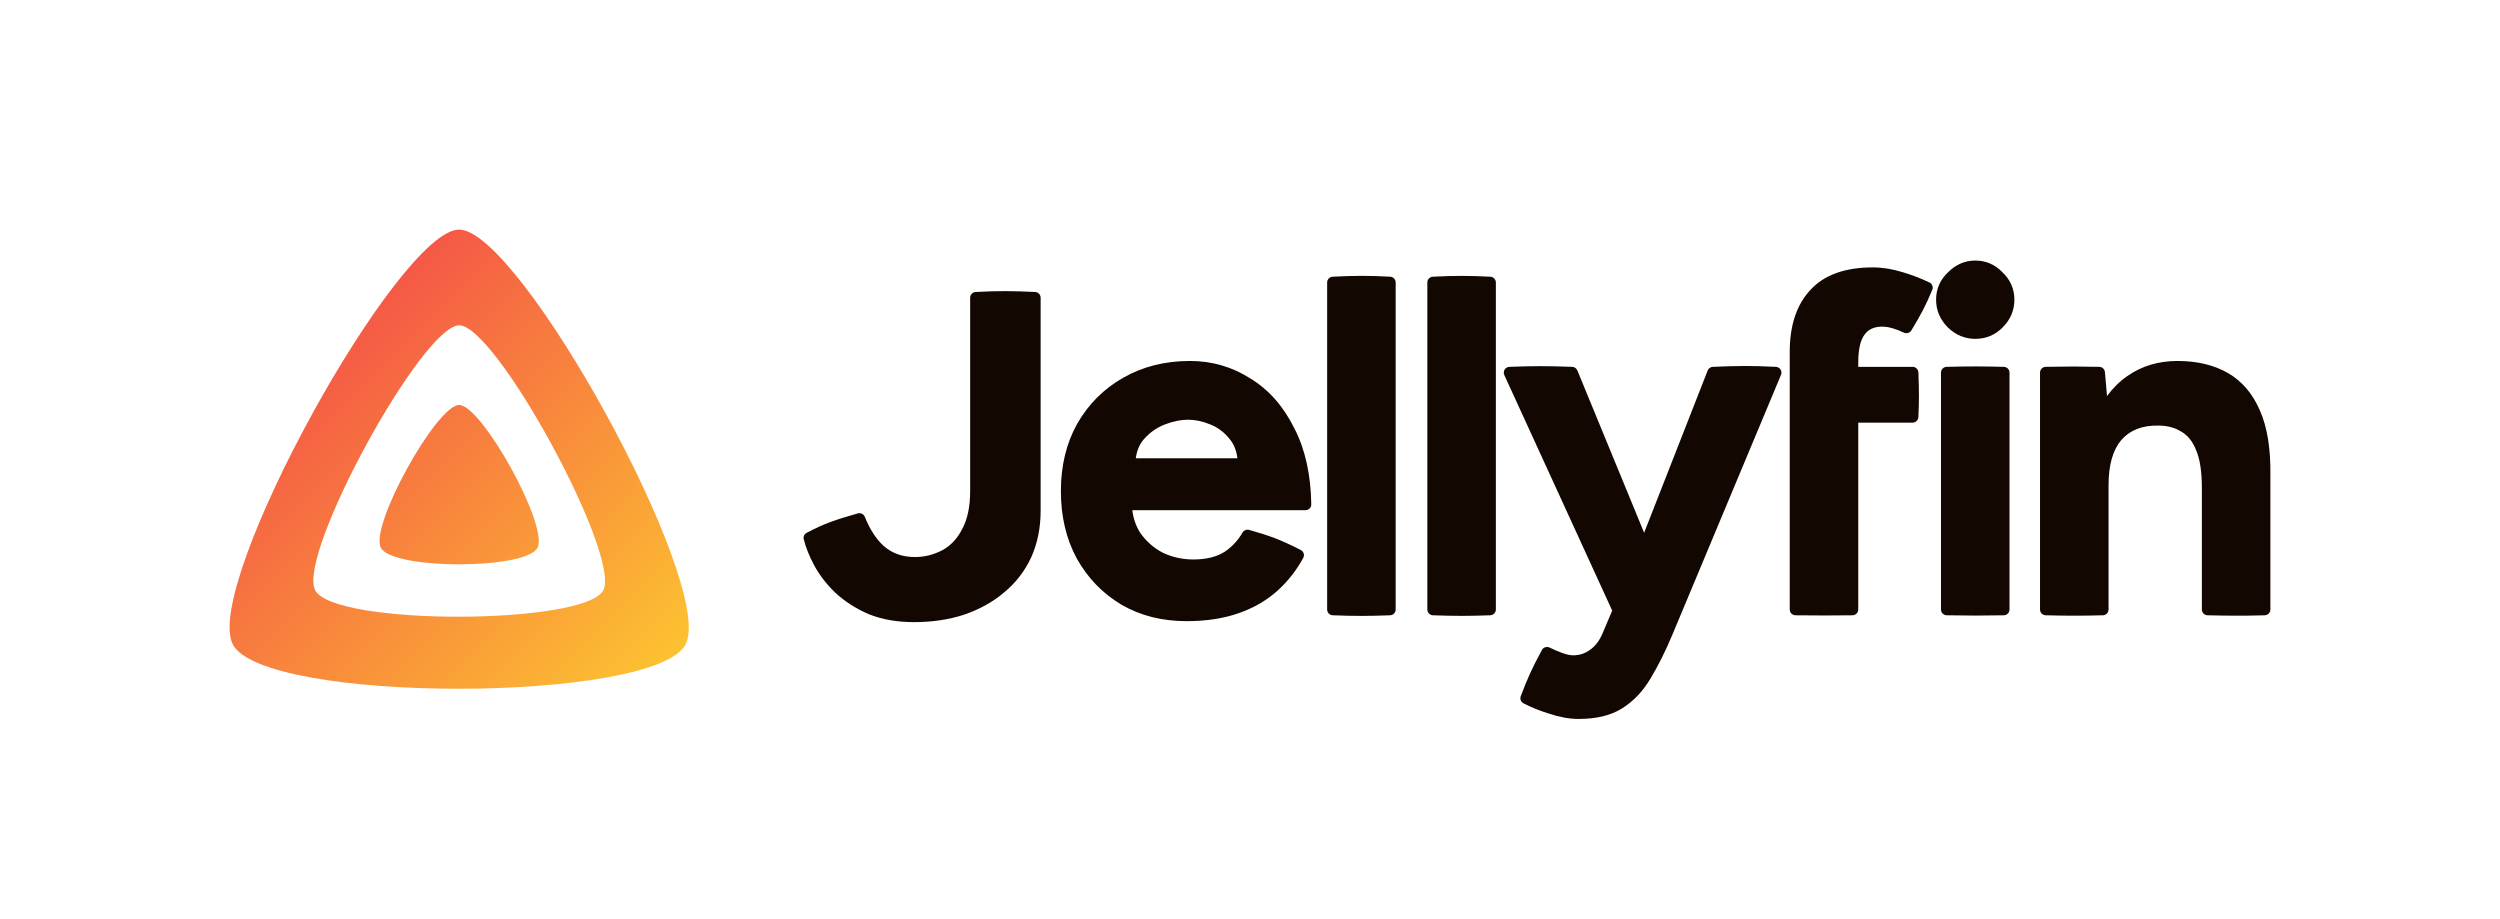
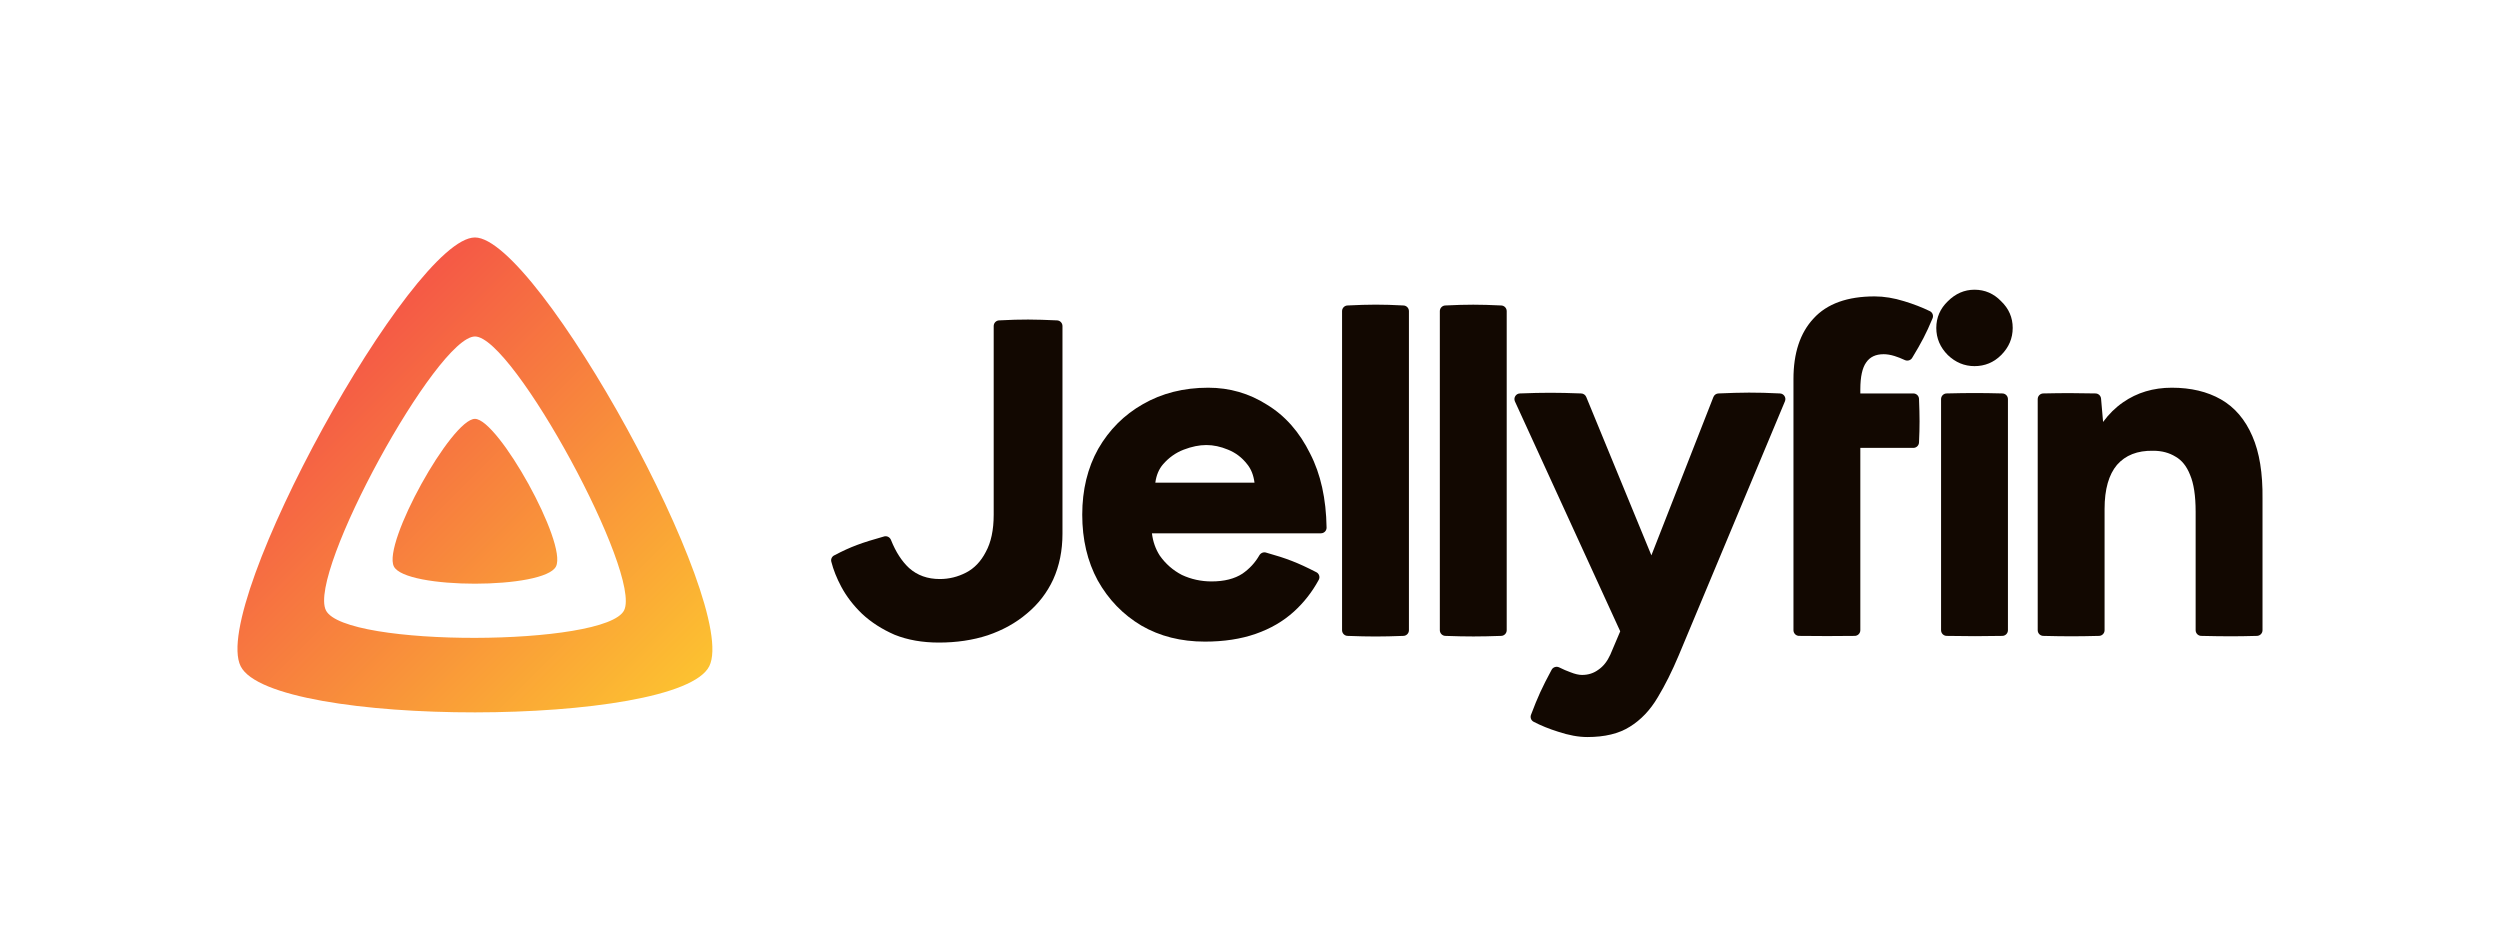
- <svg xmlns="http://www.w3.org/2000/svg" width="392" height="144" viewBox="0 0 392 144" fill="none">
+ <svg xmlns="http://www.w3.org/2000/svg" width="379" height="144" viewBox="0 0 379 144" fill="none">
  <path d="M72 63.5C75.519 63.5 86.029 82.378 84.291 85.869C82.551 89.36 61.45 89.364 59.709 85.869C57.968 82.375 68.48 63.501 72 63.5Z" fill="url(#paint0_linear_2035_3664)" />
  <path fill-rule="evenodd" clip-rule="evenodd" d="M72 36C81.532 36 112.153 91.713 107.527 100.995C102.901 110.277 41.159 110.385 36.482 100.995C31.805 91.605 62.476 36.001 72 36ZM72.01 51.01C66.23 51.01 46.594 86.877 49.408 92.525C52.221 98.174 91.882 98.011 94.613 92.527C97.344 87.043 77.789 51.01 72.01 51.01Z" fill="url(#paint1_linear_2035_3664)" />
-   <path d="M153.023 45.78C156.651 45.59 158.688 45.618 162.268 45.78C162.768 45.784 163.172 46.191 163.172 46.691V80.065C163.172 82.762 162.679 85.209 161.688 87.401L161.686 87.403C160.696 89.541 159.288 91.367 157.464 92.878C155.693 94.388 153.588 95.556 151.154 96.385L151.15 96.386C148.763 97.164 146.149 97.551 143.31 97.551C140.67 97.551 138.304 97.137 136.217 96.302L136.208 96.299C134.186 95.417 132.443 94.3 130.984 92.944L130.979 92.941C129.578 91.591 128.459 90.134 127.624 88.569C126.891 87.195 126.358 85.856 126.027 84.553C125.915 84.112 126.157 83.674 126.563 83.509C129.166 82.132 130.959 81.5 134.442 80.52C134.916 80.349 135.43 80.596 135.613 81.054C136.387 82.997 137.365 84.502 138.536 85.584C139.852 86.753 141.487 87.343 143.463 87.343C144.945 87.343 146.353 86.998 147.689 86.305C149.003 85.623 150.059 84.525 150.852 82.989L150.855 82.982C151.691 81.458 152.12 79.47 152.12 76.999V46.691C152.12 46.191 152.524 45.785 153.023 45.78Z" fill="#120801" />
-   <path fill-rule="evenodd" clip-rule="evenodd" d="M186.594 56.6C182.662 56.6 179.157 57.48 176.089 59.248C173.075 60.962 170.685 63.354 168.92 66.416L168.918 66.42C167.202 69.488 166.348 73.017 166.348 76.999C166.348 80.979 167.175 84.507 168.839 87.574L168.841 87.578C170.554 90.64 172.893 93.057 175.854 94.824L175.857 94.826C178.824 96.543 182.227 97.398 186.057 97.398C189.101 97.398 191.82 96.985 194.21 96.154C196.597 95.324 198.654 94.127 200.375 92.563C201.979 91.1 203.306 89.4 204.352 87.467C204.61 86.991 204.384 86.412 203.899 86.212C200.968 84.71 199.217 84.032 195.941 83.11C195.502 82.948 195.027 83.146 194.805 83.535C194.133 84.708 193.231 85.688 192.093 86.476C190.829 87.301 189.183 87.726 187.131 87.726C185.439 87.726 183.851 87.379 182.362 86.685C180.929 85.943 179.744 84.906 178.803 83.571C178.124 82.513 177.705 81.323 177.547 79.995H204.702C205.204 79.995 205.616 79.586 205.609 79.078C205.539 74.448 204.665 70.484 202.973 67.198C201.265 63.73 198.953 61.102 196.036 59.33C193.174 57.51 190.025 56.6 186.594 56.6ZM182.643 66.557C183.943 66.057 185.157 65.811 186.287 65.811C187.417 65.811 188.577 66.057 189.77 66.554L189.775 66.556C190.999 67.045 192.027 67.828 192.863 68.91L192.868 68.915C193.482 69.674 193.873 70.649 194.027 71.856H178.092C178.255 70.653 178.668 69.681 179.317 68.923C180.256 67.836 181.364 67.049 182.643 66.557Z" fill="#120801" />
-   <path d="M209 43.384C212.521 43.213 214.486 43.206 217.939 43.384C218.438 43.389 218.841 43.795 218.841 44.296V95.566C218.841 96.068 218.437 96.475 217.936 96.478C214.479 96.606 212.519 96.609 209.002 96.478C208.501 96.475 208.096 96.068 208.096 95.566V44.296C208.096 43.795 208.5 43.389 209 43.384Z" fill="#120801" />
-   <path d="M224.71 43.384C228.198 43.215 230.162 43.221 233.649 43.384C234.148 43.389 234.552 43.795 234.552 44.296V95.567C234.552 96.068 234.147 96.475 233.647 96.478C230.215 96.596 228.258 96.602 224.713 96.478C224.212 96.475 223.807 96.068 223.807 95.567V44.296C223.807 43.795 224.211 43.389 224.71 43.384Z" fill="#120801" />
-   <path d="M268.604 57.52C272.379 57.36 274.549 57.329 278.428 57.52C279.074 57.525 279.51 58.185 279.26 58.783L262.204 99.583C261.126 102.149 259.995 104.412 258.81 106.369C257.613 108.399 256.123 109.971 254.338 111.074C252.586 112.188 250.299 112.731 247.502 112.731C246.081 112.731 244.515 112.442 242.806 111.873C241.36 111.421 240.049 110.889 238.873 110.275C238.448 110.053 238.284 109.541 238.473 109.114C239.519 106.345 240.23 104.775 241.745 101.969C241.968 101.498 242.534 101.314 242.992 101.542C243.634 101.861 244.227 102.117 244.771 102.311L244.782 102.315C245.527 102.613 246.15 102.753 246.659 102.753C247.668 102.753 248.547 102.466 249.308 101.895L249.318 101.888C250.078 101.365 250.71 100.573 251.203 99.49L252.792 95.745L235.877 58.811C235.601 58.209 236.038 57.524 236.699 57.52C240.475 57.376 242.626 57.38 246.494 57.52C246.861 57.522 247.191 57.745 247.33 58.084L257.8 83.537L267.762 58.099C267.898 57.752 268.231 57.523 268.604 57.52Z" fill="#120801" />
-   <path fill-rule="evenodd" clip-rule="evenodd" d="M293.668 41.928C289.322 41.928 286.029 43.092 283.855 45.478C281.69 47.802 280.629 51.056 280.629 55.197V95.567C280.629 96.069 281.036 96.477 281.538 96.478C285.089 96.521 287.041 96.512 290.464 96.478C290.967 96.477 291.374 96.069 291.374 95.567V66.271H299.892C300.393 66.271 300.799 65.868 300.804 65.368C300.923 62.81 300.915 61.268 300.804 58.424C300.8 57.924 300.393 57.52 299.892 57.52H291.374V56.883C291.374 54.805 291.706 53.381 292.311 52.543L292.316 52.536C292.911 51.666 293.827 51.216 295.124 51.216C295.649 51.216 296.231 51.311 296.873 51.509C297.373 51.663 297.923 51.878 298.524 52.157C298.964 52.361 299.498 52.196 299.731 51.758C301.19 49.346 301.924 47.971 302.954 45.509C303.174 45.066 303.002 44.519 302.547 44.297C301.292 43.688 299.922 43.158 298.436 42.708C296.776 42.189 295.186 41.928 293.668 41.928ZM290.462 96.165L290.465 96.478L290.464 96.478H290.462V96.165ZM281.54 96.165V96.478H281.538L281.536 96.478L281.54 96.165ZM284.084 45.69L283.856 45.477L283.855 45.478L283.853 45.48L284.084 45.69Z" fill="#120801" />
-   <path d="M305.253 57.52C308.888 57.431 310.846 57.437 314.184 57.52C314.685 57.522 315.091 57.929 315.091 58.431V95.567C315.091 96.069 314.684 96.476 314.182 96.478C310.808 96.536 308.852 96.54 305.254 96.478C304.752 96.476 304.346 96.069 304.346 95.567V58.431C304.346 57.929 304.752 57.522 305.253 57.52Z" fill="#120801" />
-   <path d="M309.718 40.854C308.096 40.854 306.665 41.48 305.437 42.707C304.203 43.888 303.579 45.322 303.579 46.993C303.579 48.665 304.203 50.123 305.434 51.354L305.439 51.359C306.669 52.536 308.099 53.133 309.718 53.133C311.386 53.133 312.82 52.537 314.003 51.354C315.234 50.123 315.858 48.665 315.858 46.993C315.858 45.323 315.235 43.89 314.003 42.709C312.822 41.477 311.388 40.854 309.718 40.854Z" fill="#120801" />
-   <path d="M341.424 56.6C338.453 56.6 335.834 57.383 333.579 58.955C332.367 59.792 331.301 60.842 330.379 62.102L330.053 58.352C330.012 57.882 329.62 57.521 329.149 57.52C325.958 57.454 324.129 57.45 320.783 57.52C320.281 57.522 319.875 57.929 319.875 58.431V95.567C319.875 96.069 320.281 96.476 320.782 96.478C324.268 96.561 326.226 96.566 329.713 96.478C330.214 96.476 330.62 96.068 330.62 95.567V76.079C330.62 72.898 331.302 70.556 332.615 68.999C333.973 67.448 335.894 66.682 338.428 66.731H338.434C339.815 66.731 341.009 67.051 342.026 67.681L342.036 67.687C343.033 68.257 343.81 69.215 344.353 70.596L344.357 70.605C344.946 71.98 345.252 73.95 345.252 76.539V95.567C345.252 96.069 345.658 96.476 346.16 96.478C349.678 96.552 351.633 96.576 355.09 96.478C355.591 96.475 355.997 96.068 355.997 95.567V74.471C356.048 70.358 355.509 66.988 354.361 64.377C353.214 61.719 351.536 59.746 349.323 58.481C347.119 57.222 344.482 56.6 341.424 56.6Z" fill="#120801" />
+   <path d="M151.495 48.569C154.918 48.389 156.841 48.416 160.218 48.569C160.69 48.572 161.071 48.956 161.071 49.428V80.916C161.071 83.46 160.606 85.769 159.67 87.837L159.669 87.839C158.735 89.856 157.406 91.578 155.686 93.004C154.015 94.429 152.029 95.531 149.732 96.313L149.728 96.314C147.477 97.048 145.01 97.413 142.331 97.413C139.841 97.413 137.609 97.023 135.639 96.235L135.631 96.232C133.723 95.4 132.079 94.346 130.702 93.067L130.698 93.063C129.376 91.79 128.32 90.416 127.532 88.939C126.841 87.643 126.338 86.38 126.026 85.15C125.92 84.734 126.148 84.32 126.531 84.165C128.987 82.866 130.679 82.27 133.965 81.345C134.412 81.183 134.897 81.416 135.069 81.849C135.8 83.682 136.722 85.102 137.827 86.122C139.069 87.225 140.612 87.782 142.476 87.782C143.875 87.782 145.202 87.456 146.463 86.803C147.703 86.159 148.699 85.123 149.447 83.674L149.451 83.668C150.239 82.23 150.644 80.354 150.644 78.023V49.428C150.644 48.956 151.024 48.573 151.495 48.569Z" fill="#120801" />
+   <path fill-rule="evenodd" clip-rule="evenodd" d="M183.169 58.777C179.459 58.777 176.152 59.607 173.258 61.275C170.414 62.893 168.159 65.149 166.494 68.038L166.492 68.041C164.873 70.936 164.068 74.266 164.068 78.023C164.068 81.778 164.848 85.106 166.418 88.001L166.42 88.004C168.036 90.893 170.242 93.174 173.036 94.84L173.039 94.842C175.838 96.463 179.049 97.269 182.663 97.269C185.534 97.269 188.099 96.88 190.355 96.095C192.607 95.312 194.547 94.183 196.171 92.707C197.685 91.327 198.936 89.724 199.924 87.899C200.167 87.45 199.954 86.904 199.496 86.716C196.731 85.298 195.079 84.658 191.988 83.789C191.574 83.636 191.126 83.823 190.916 84.19C190.282 85.296 189.431 86.221 188.357 86.965C187.165 87.743 185.612 88.144 183.675 88.144C182.08 88.144 180.581 87.816 179.176 87.162C177.825 86.461 176.706 85.483 175.819 84.224C175.178 83.225 174.783 82.102 174.634 80.849H200.253C200.727 80.849 201.116 80.464 201.109 79.984C201.043 75.616 200.219 71.876 198.622 68.776C197.01 65.504 194.83 63.025 192.077 61.353C189.378 59.636 186.406 58.777 183.169 58.777ZM179.441 68.171C180.668 67.699 181.814 67.468 182.88 67.468C183.945 67.468 185.04 67.699 186.166 68.168L186.17 68.17C187.325 68.632 188.295 69.37 189.084 70.391L189.088 70.396C189.668 71.112 190.037 72.032 190.182 73.171H175.148C175.301 72.036 175.691 71.119 176.304 70.403C177.19 69.377 178.235 68.635 179.441 68.171Z" fill="#120801" />
+   <path d="M204.308 46.308C207.631 46.147 209.485 46.14 212.742 46.308C213.213 46.313 213.594 46.696 213.594 47.168V95.541C213.594 96.014 213.212 96.398 212.74 96.401C209.478 96.521 207.628 96.525 204.31 96.401C203.838 96.398 203.456 96.014 203.456 95.541V47.168C203.456 46.696 203.837 46.312 204.308 46.308Z" fill="#120801" />
+   <path d="M219.131 46.308C222.422 46.149 224.274 46.154 227.564 46.308C228.036 46.312 228.417 46.696 228.417 47.168V95.541C228.417 96.014 228.035 96.398 227.562 96.401C224.325 96.512 222.478 96.518 219.133 96.401C218.661 96.398 218.279 96.014 218.279 95.541V47.168C218.279 46.696 218.66 46.312 219.131 46.308Z" fill="#120801" />
+   <path d="M260.543 59.645C264.105 59.494 266.153 59.465 269.812 59.645C270.422 59.65 270.834 60.272 270.598 60.836L254.505 99.331C253.488 101.752 252.421 103.886 251.304 105.733C250.174 107.648 248.769 109.131 247.084 110.172C245.431 111.223 243.273 111.736 240.635 111.736C239.294 111.736 237.816 111.463 236.204 110.926C234.84 110.499 233.603 109.997 232.494 109.418C232.092 109.209 231.938 108.726 232.116 108.323C233.103 105.71 233.774 104.228 235.203 101.581C235.413 101.137 235.947 100.964 236.38 101.179C236.985 101.48 237.545 101.721 238.058 101.904L238.068 101.908C238.771 102.19 239.359 102.321 239.839 102.321C240.791 102.321 241.621 102.051 242.338 101.512L242.348 101.505C243.065 101.012 243.661 100.265 244.126 99.242L245.626 95.709L229.666 60.862C229.406 60.295 229.819 59.649 230.442 59.645C234.005 59.509 236.034 59.513 239.683 59.645C240.03 59.647 240.341 59.857 240.473 60.177L250.35 84.191L259.75 60.191C259.878 59.863 260.192 59.647 260.543 59.645Z" fill="#120801" />
+   <path fill-rule="evenodd" clip-rule="evenodd" d="M284.191 44.934C280.091 44.934 276.984 46.033 274.932 48.284C272.89 50.476 271.889 53.546 271.889 57.453V95.541C271.889 96.015 272.273 96.4 272.747 96.401C276.097 96.441 277.939 96.433 281.168 96.401C281.642 96.4 282.026 96.015 282.026 95.541V67.901H290.063C290.536 67.901 290.919 67.521 290.923 67.049C291.036 64.636 291.028 63.181 290.923 60.498C290.92 60.026 290.536 59.645 290.063 59.645H282.026V59.044C282.026 57.084 282.34 55.74 282.911 54.949L282.915 54.943C283.477 54.122 284.341 53.697 285.565 53.697C286.06 53.697 286.609 53.787 287.214 53.973C287.687 54.119 288.206 54.322 288.772 54.585C289.188 54.777 289.692 54.622 289.912 54.209C291.288 51.933 291.98 50.636 292.953 48.313C293.16 47.895 292.998 47.379 292.568 47.17C291.384 46.595 290.091 46.095 288.69 45.67C287.123 45.181 285.623 44.934 284.191 44.934ZM281.166 96.106L281.169 96.401L281.168 96.401H281.166V96.106ZM272.749 96.106V96.401H272.747L272.745 96.401L272.749 96.106ZM275.149 48.484L274.933 48.283L274.932 48.284L274.931 48.285L275.149 48.484Z" fill="#120801" />
+   <path d="M295.121 59.645C298.551 59.561 300.398 59.567 303.547 59.645C304.02 59.647 304.403 60.031 304.403 60.505V95.541C304.403 96.015 304.02 96.399 303.546 96.401C300.362 96.456 298.517 96.459 295.122 96.401C294.649 96.399 294.265 96.015 294.265 95.541V60.505C294.265 60.031 294.648 59.647 295.121 59.645Z" fill="#120801" />
+   <path d="M299.334 43.921C297.803 43.921 296.453 44.511 295.294 45.669C294.131 46.783 293.542 48.137 293.542 49.713C293.542 51.291 294.131 52.666 295.292 53.828L295.297 53.832C296.457 54.942 297.807 55.505 299.334 55.505C300.908 55.505 302.26 54.944 303.376 53.828C304.538 52.666 305.126 51.291 305.126 49.713C305.126 48.138 304.539 46.785 303.376 45.671C302.262 44.509 300.91 43.921 299.334 43.921Z" fill="#120801" />
+   <path d="M329.248 58.777C326.445 58.777 323.974 59.515 321.846 60.999C320.703 61.789 319.697 62.779 318.827 63.968L318.52 60.43C318.481 59.987 318.111 59.646 317.666 59.645C314.656 59.583 312.93 59.579 309.773 59.645C309.3 59.646 308.917 60.031 308.917 60.505V95.541C308.917 96.015 309.3 96.399 309.773 96.401C313.062 96.48 314.909 96.484 318.199 96.401C318.672 96.399 319.054 96.015 319.054 95.541V77.155C319.054 74.154 319.698 71.944 320.936 70.475C322.218 69.012 324.031 68.289 326.421 68.336H326.427C327.73 68.336 328.856 68.638 329.816 69.232L329.825 69.237C330.766 69.775 331.499 70.679 332.011 71.982L332.015 71.991C332.571 73.287 332.859 75.146 332.859 77.589V95.541C332.859 96.015 333.242 96.399 333.716 96.401C337.035 96.471 338.88 96.494 342.141 96.401C342.614 96.398 342.997 96.014 342.997 95.541V75.638C343.045 71.757 342.537 68.578 341.453 66.115C340.371 63.606 338.788 61.745 336.7 60.551C334.621 59.364 332.133 58.777 329.248 58.777Z" fill="#120801" />
  <defs>
    <linearGradient id="paint0_linear_2035_3664" x1="36" y1="36" x2="107.998" y2="107.999" gradientUnits="userSpaceOnUse">
      <stop stop-color="#F2364D" />
      <stop offset="1" stop-color="#FDC92F" />
    </linearGradient>
    <linearGradient id="paint1_linear_2035_3664" x1="36" y1="36" x2="107.998" y2="107.999" gradientUnits="userSpaceOnUse">
      <stop stop-color="#F2364D" />
      <stop offset="1" stop-color="#FDC92F" />
    </linearGradient>
  </defs>
</svg>
